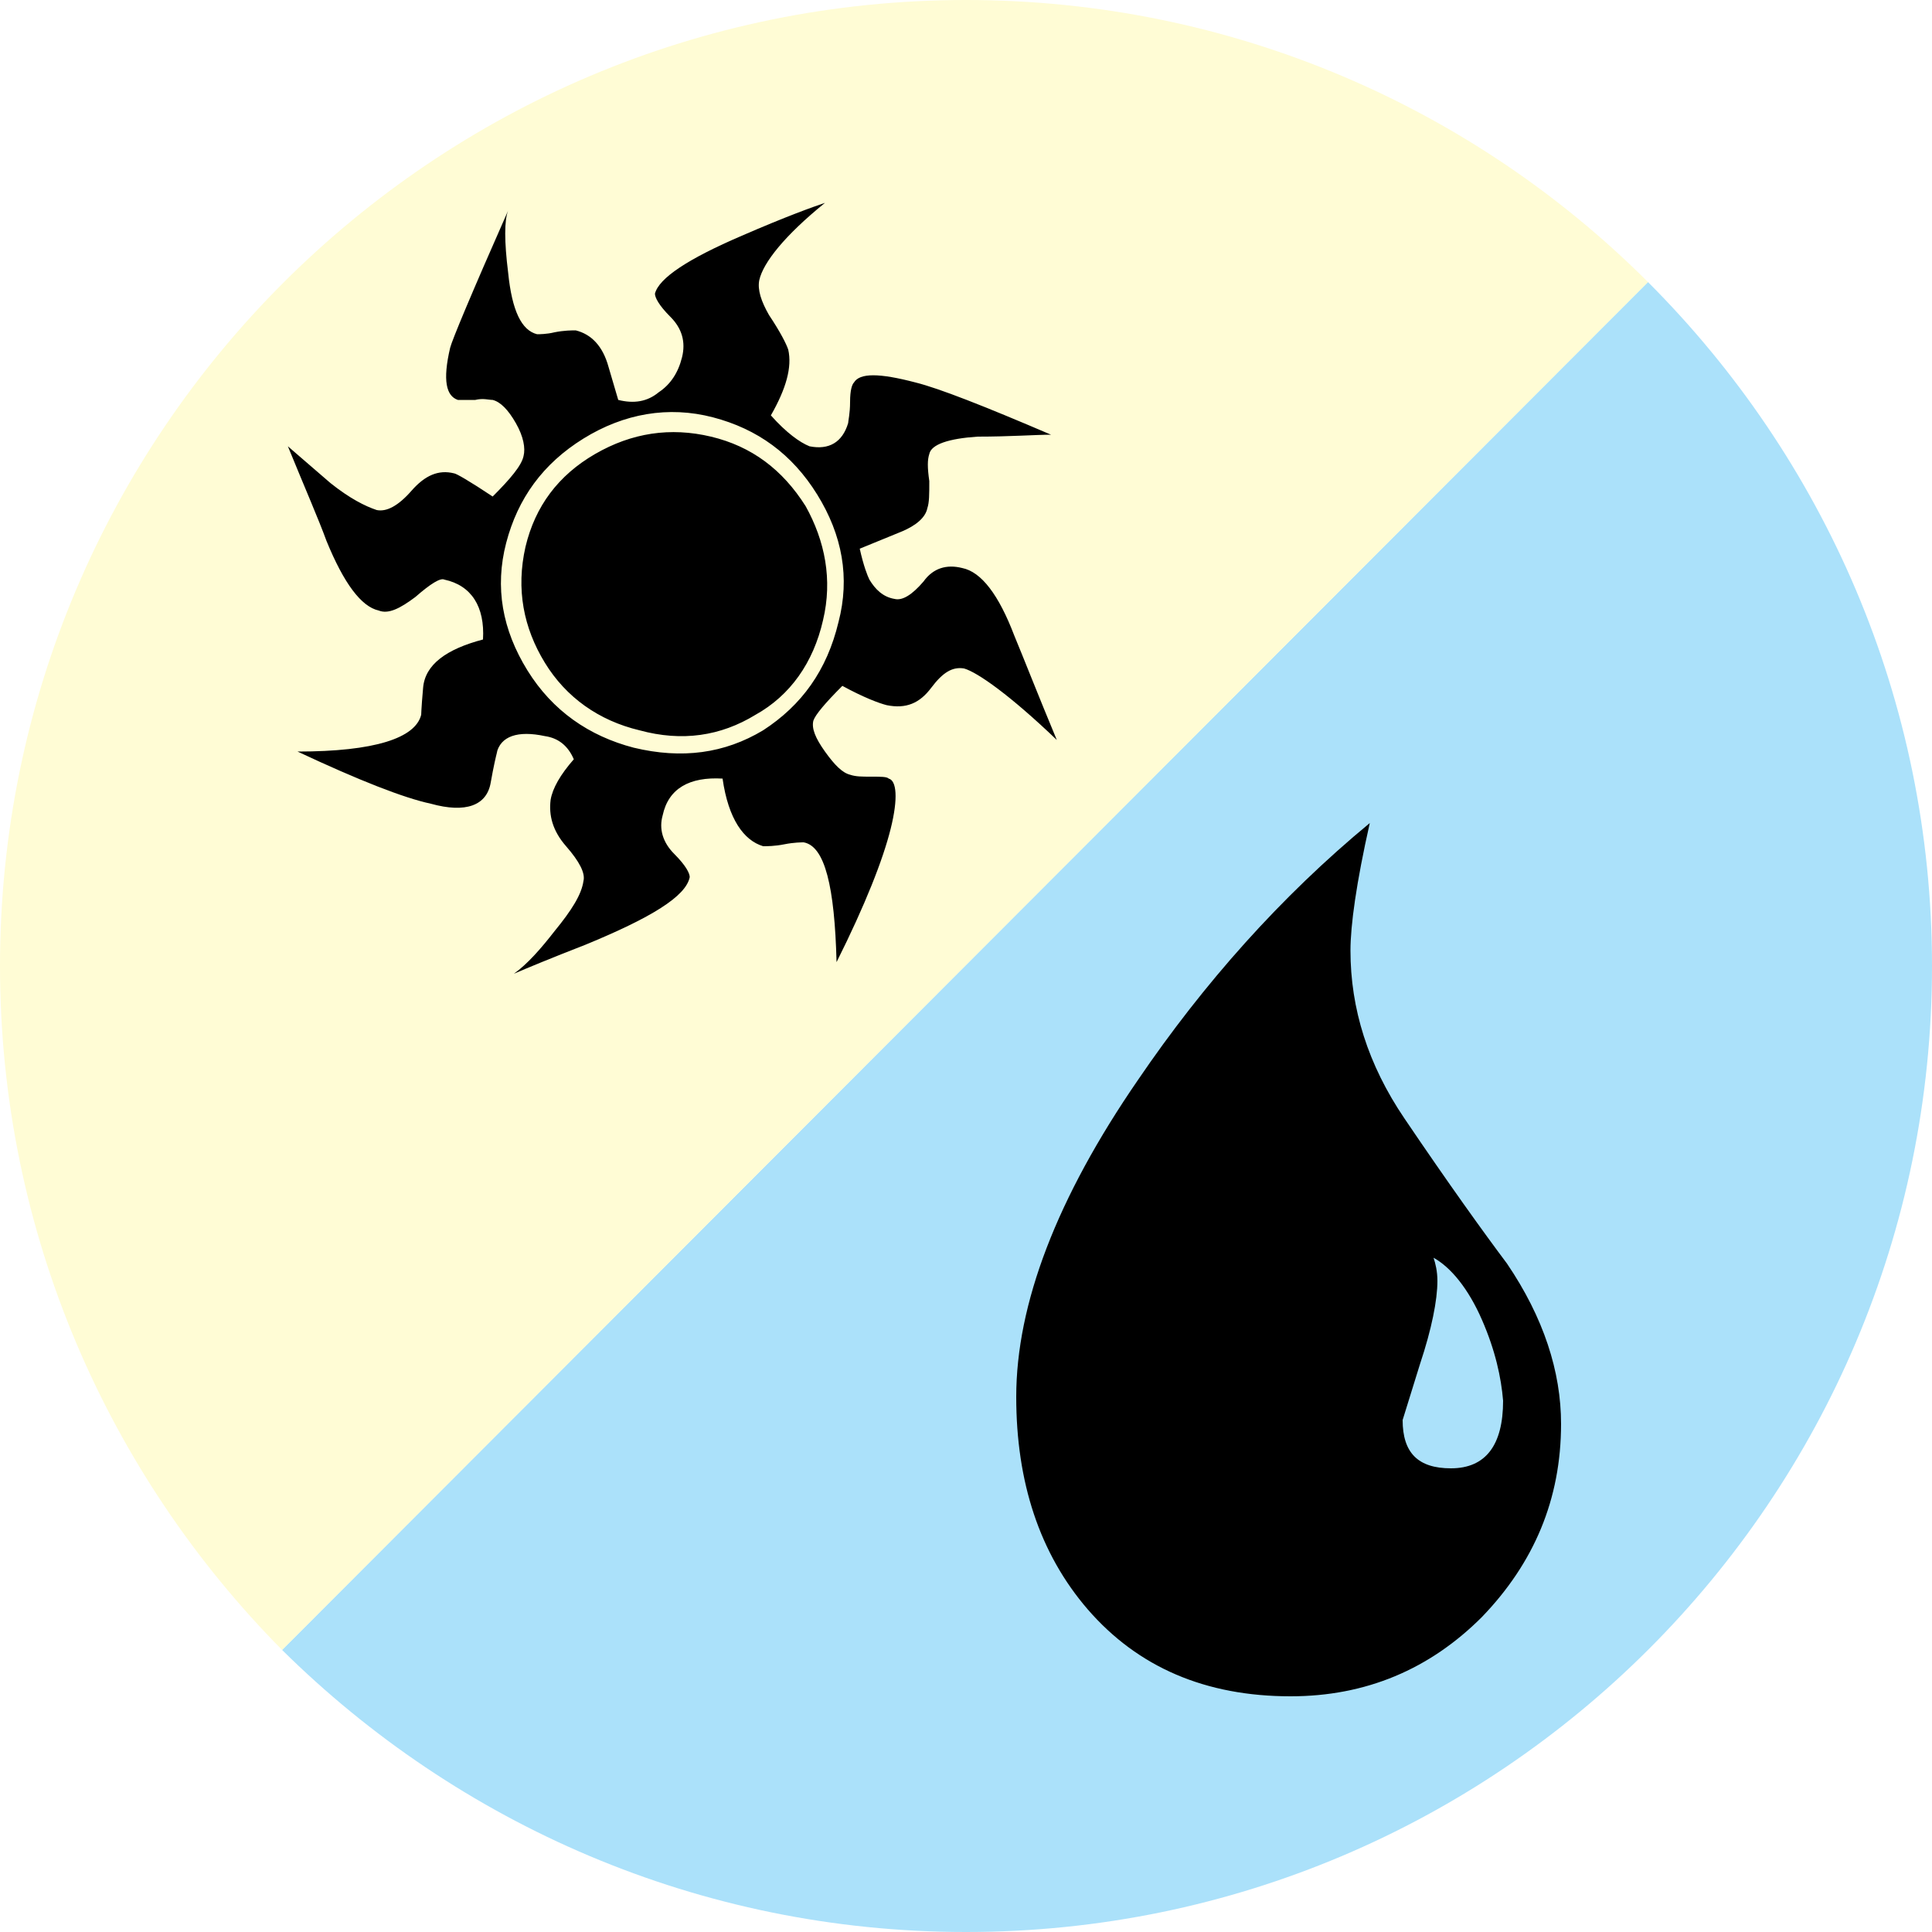
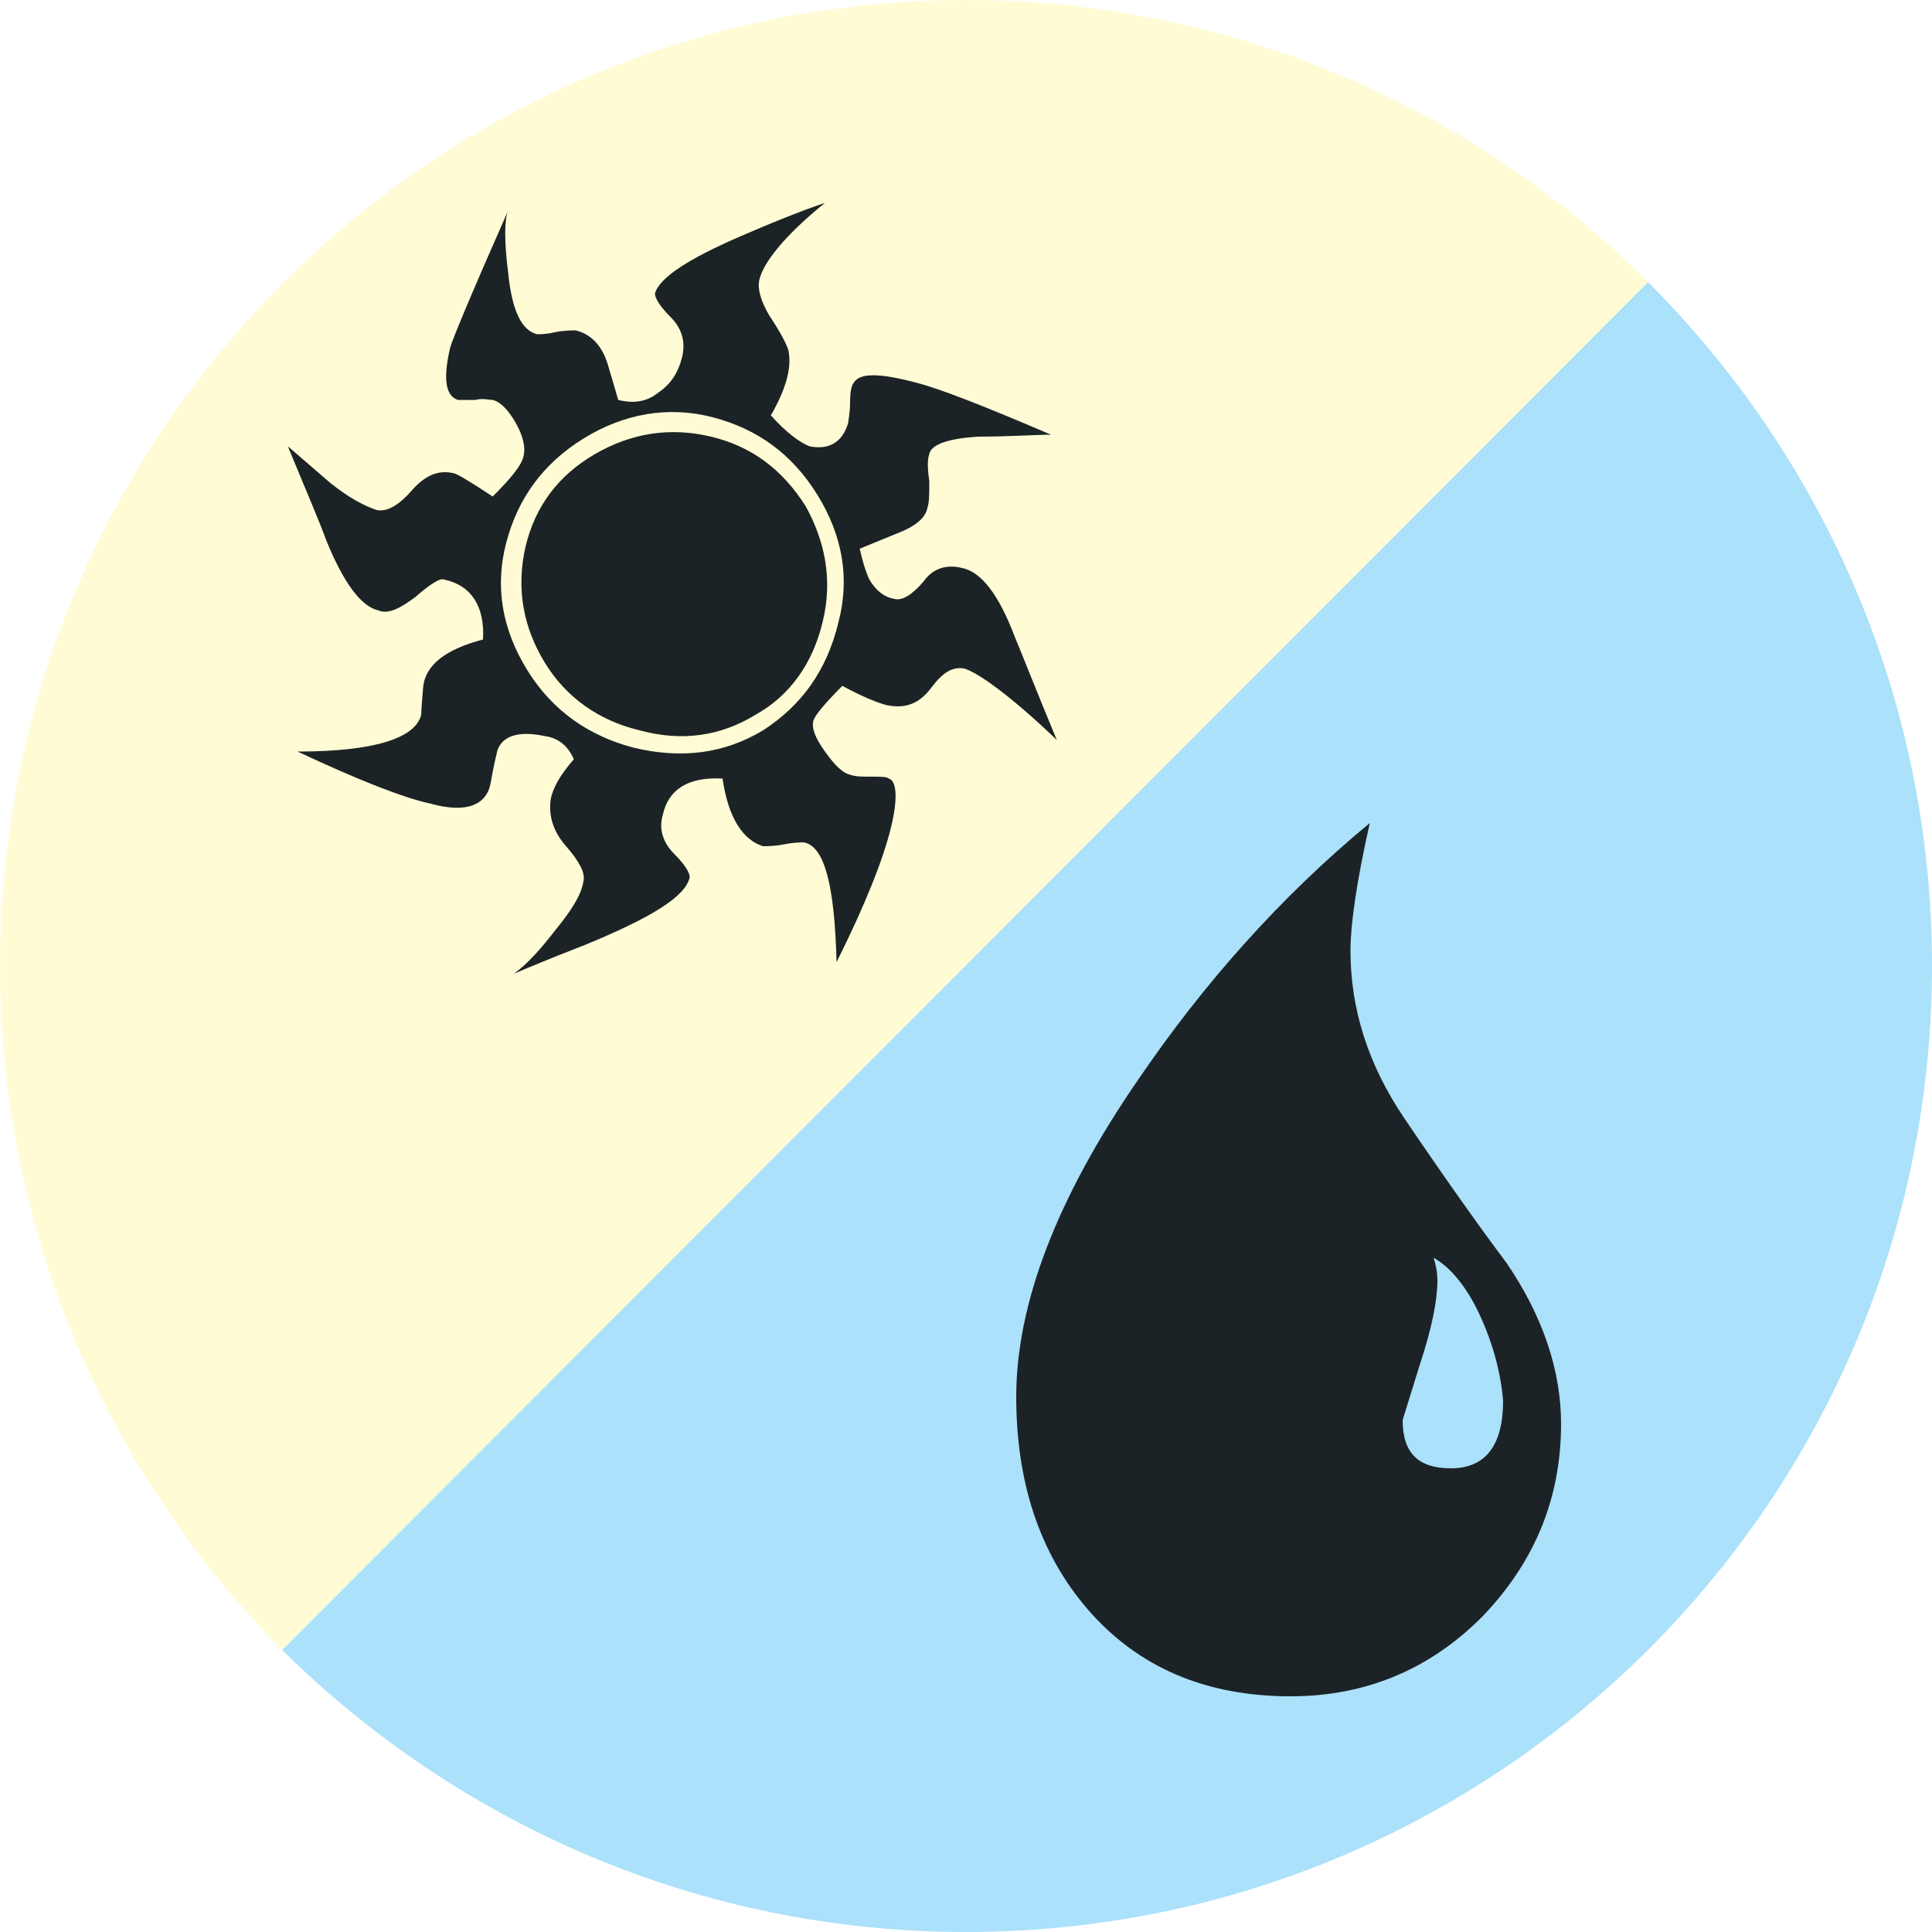
- <svg xmlns="http://www.w3.org/2000/svg" viewBox="0 0 75 75">
+ <svg xmlns="http://www.w3.org/2000/svg" viewBox="0 0 75 75" style="fill:#1c2326">
  <path d="M63.975,10.95c6.825,6.825 11.025,16.2 11.025,26.55c0,20.7 -16.8,37.5 -37.5,37.5c-10.35,0 -19.725,-4.2 -26.55,-10.95" style="fill:#ABE1FA;fill-rule:nonzero;" />
  <path d="M10.95,64.05c-6.75,-6.825 -10.95,-16.2 -10.95,-26.55c0,-20.7 16.8,-37.5 37.5,-37.5c10.35,0 19.725,4.2 26.475,10.95" style="fill:#FFFCD5;fill-rule:nonzero;" />
-   <path d="M57.525,62.775c-2.025,2.025 -4.5,3.075 -7.425,3.075c-3.3,0 -5.925,-1.125 -7.875,-3.375c-1.875,-2.175 -2.775,-4.95 -2.775,-8.25c-0,-3.6 1.575,-7.725 4.725,-12.3c2.55,-3.75 5.55,-7.125 9,-9.975c-0.525,2.325 -0.75,3.975 -0.75,4.95c-0,2.25 0.675,4.425 2.1,6.525c1.725,2.55 3.075,4.425 3.975,5.625c1.425,2.1 2.1,4.2 2.1,6.225c-0,2.925 -1.05,5.4 -3.075,7.5Zm0,-11.55c-0.525,-1.2 -1.2,-2.025 -1.875,-2.4c0.075,0.225 0.15,0.525 0.15,0.9c0,0.75 -0.225,1.875 -0.675,3.225l-0.675,2.175c-0,1.275 0.6,1.875 1.875,1.875c1.35,0 2.025,-0.9 2.025,-2.625c-0.075,-0.9 -0.3,-1.95 -0.825,-3.15Z" style="fill:#000000;fill-rule:nonzero;" />
+   <path d="M57.525,62.775c-2.025,2.025 -4.5,3.075 -7.425,3.075c-3.3,0 -5.925,-1.125 -7.875,-3.375c-1.875,-2.175 -2.775,-4.95 -2.775,-8.25c-0,-3.6 1.575,-7.725 4.725,-12.3c2.55,-3.75 5.55,-7.125 9,-9.975c-0.525,2.325 -0.75,3.975 -0.75,4.95c-0,2.25 0.675,4.425 2.1,6.525c1.725,2.55 3.075,4.425 3.975,5.625c1.425,2.1 2.1,4.2 2.1,6.225c-0,2.925 -1.05,5.4 -3.075,7.5Zm0,-11.55c-0.525,-1.2 -1.2,-2.025 -1.875,-2.4c0.075,0.225 0.15,0.525 0.15,0.9c0,0.75 -0.225,1.875 -0.675,3.225l-0.675,2.175c-0,1.275 0.6,1.875 1.875,1.875c1.35,0 2.025,-0.9 2.025,-2.625c-0.075,-0.9 -0.3,-1.95 -0.825,-3.15Z" />
  <path d="M41.025,28.725c-1.8,-1.725 -3.075,-2.625 -3.6,-2.775c-0.45,-0.075 -0.825,0.15 -1.275,0.75c-0.45,0.6 -0.975,0.825 -1.725,0.675c-0.3,-0.075 -0.9,-0.3 -1.725,-0.75c-0.675,0.675 -1.05,1.125 -1.125,1.35c-0.075,0.3 0.075,0.675 0.45,1.2c0.375,0.525 0.675,0.825 0.975,0.9c0.225,0.075 0.45,0.075 0.825,0.075c0.375,0 0.6,0 0.675,0.075c0.3,0.075 0.375,0.75 0.075,1.95c-0.3,1.2 -0.975,2.925 -2.1,5.175c-0.075,-2.925 -0.45,-4.5 -1.275,-4.65c-0.075,0 -0.375,0 -0.75,0.075c-0.375,0.075 -0.675,0.075 -0.825,0.075c-0.75,-0.225 -1.35,-1.05 -1.575,-2.625c-1.275,-0.075 -2.1,0.375 -2.325,1.425c-0.15,0.525 -0,1.05 0.45,1.5c0.45,0.45 0.6,0.75 0.6,0.9c-0.15,0.75 -1.5,1.575 -4.05,2.625c-1.35,0.525 -2.25,0.9 -2.775,1.125c0.525,-0.375 1.05,-0.975 1.575,-1.65c0.675,-0.825 1.05,-1.425 1.125,-1.95c0.075,-0.3 -0.15,-0.75 -0.675,-1.35c-0.525,-0.6 -0.675,-1.2 -0.6,-1.8c0.075,-0.45 0.375,-0.975 0.9,-1.575c-0.225,-0.525 -0.6,-0.825 -1.125,-0.9c-1.05,-0.225 -1.725,0 -1.875,0.675c0.15,-0.45 0,-0.15 -0.225,1.125c-0.15,0.9 -0.975,1.2 -2.325,0.825c-1.05,-0.225 -2.775,-0.9 -5.175,-2.025c3,0 4.575,-0.525 4.8,-1.425c0,0.075 0,-0.225 0.075,-1.05c0.075,-0.9 0.9,-1.5 2.325,-1.875c0.075,-1.275 -0.45,-2.1 -1.5,-2.325c-0.15,-0.075 -0.525,0.15 -1.125,0.675c-0.6,0.45 -1.05,0.675 -1.425,0.525c-0.675,-0.15 -1.35,-1.05 -2.025,-2.7c-0.3,-0.825 -0.825,-2.025 -1.5,-3.675c0.525,0.45 1.125,0.975 1.65,1.425c0.75,0.6 1.35,0.9 1.8,1.05c0.375,0.075 0.825,-0.15 1.35,-0.75c0.525,-0.6 1.05,-0.825 1.65,-0.675c0.075,0 0.6,0.3 1.5,0.9c0.675,-0.675 1.125,-1.2 1.2,-1.575c0.075,-0.3 0,-0.75 -0.3,-1.275c-0.3,-0.525 -0.6,-0.825 -0.9,-0.9c-0.15,0 -0.375,-0.075 -0.675,0l-0.675,0c-0.45,-0.15 -0.6,-0.75 -0.3,-2.025c0.075,-0.3 0.825,-2.1 2.25,-5.325c-0.15,0.375 -0.15,1.2 0,2.4c0.15,1.5 0.525,2.25 1.125,2.4c0.075,0 0.375,0 0.675,-0.075c0.375,-0.075 0.675,-0.075 0.825,-0.075c0.6,0.15 1.05,0.6 1.275,1.425l0.375,1.275c0.6,0.15 1.125,0.075 1.575,-0.3c0.45,-0.3 0.75,-0.75 0.9,-1.35c0.15,-0.6 0,-1.125 -0.45,-1.575c-0.45,-0.45 -0.6,-0.75 -0.6,-0.9c0.15,-0.6 1.275,-1.35 3.375,-2.25c1.725,-0.75 2.775,-1.125 3.225,-1.275c-1.575,1.275 -2.4,2.325 -2.55,3c-0.075,0.375 0.075,0.825 0.375,1.35c0.45,0.675 0.675,1.125 0.75,1.35c0.15,0.675 -0.075,1.5 -0.675,2.55c0.6,0.675 1.125,1.05 1.5,1.2c0.75,0.15 1.275,-0.15 1.5,-0.9c0,-0.075 0.075,-0.375 0.075,-0.825c0,-0.45 0.075,-0.675 0.15,-0.75c0.225,-0.375 0.975,-0.375 2.4,-0c0.9,0.225 2.625,0.9 5.25,2.025c-0.6,-0 -1.575,0.075 -2.85,0.075c-1.125,0.075 -1.8,0.3 -1.875,0.675c-0.075,0.225 -0.075,0.525 0,1.05c0,0.525 0,0.825 -0.075,1.05c-0.075,0.375 -0.45,0.675 -0.975,0.9l-1.65,0.675c0.15,0.675 0.3,1.05 0.375,1.2c0.225,0.375 0.525,0.675 0.975,0.75c0.3,0.075 0.675,-0.15 1.125,-0.675c0.375,-0.525 0.9,-0.675 1.5,-0.525c0.75,0.15 1.425,1.05 2.025,2.625c0.375,0.9 0.9,2.25 1.65,4.05Zm-8.475,-4.575c0.45,-1.725 0.15,-3.375 -0.825,-4.95c-0.975,-1.575 -2.325,-2.55 -4.05,-3c-1.725,-0.45 -3.45,-0.15 -5.025,0.825c-1.575,0.975 -2.55,2.325 -3,4.05c-0.45,1.725 -0.15,3.375 0.825,4.95c0.975,1.575 2.4,2.55 4.125,3c1.875,0.45 3.525,0.225 5.025,-0.675c1.5,-0.975 2.475,-2.325 2.925,-4.2Zm-0.6,-0.075c-0.375,1.65 -1.275,2.925 -2.625,3.675c-1.35,0.825 -2.85,1.05 -4.5,0.6c-1.575,-0.375 -2.85,-1.275 -3.675,-2.625c-0.825,-1.35 -1.125,-2.85 -0.75,-4.5c0.375,-1.575 1.275,-2.775 2.7,-3.6c1.425,-0.825 2.925,-1.05 4.5,-0.675c1.575,0.375 2.775,1.275 3.675,2.7c0.75,1.35 1.05,2.85 0.675,4.425Z" />
</svg>
